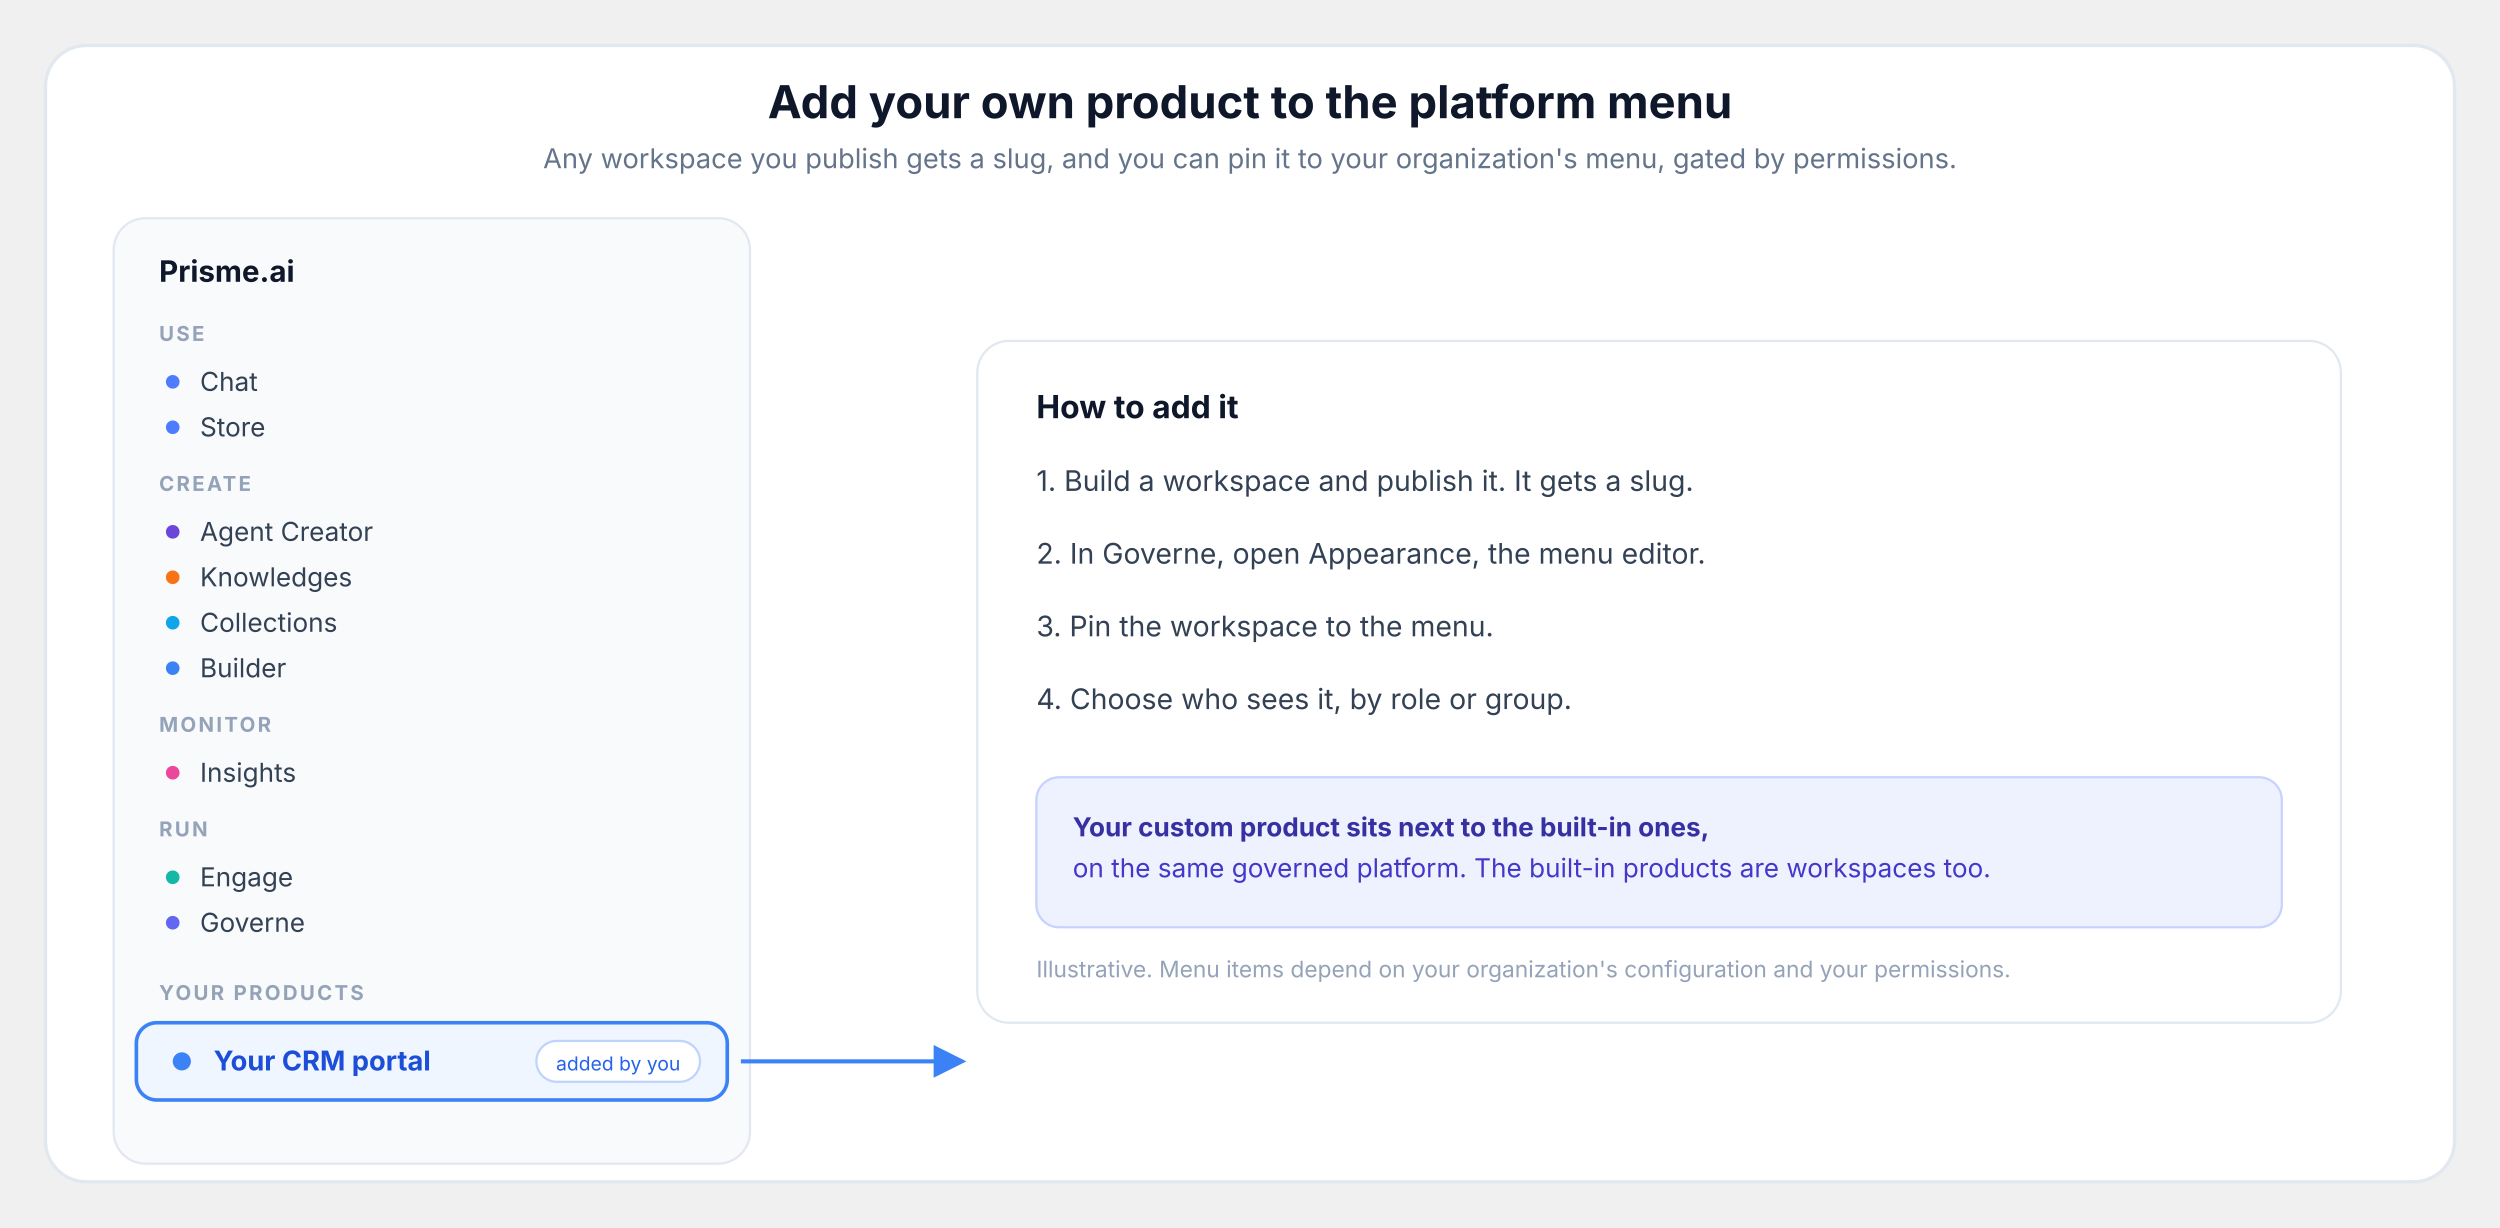
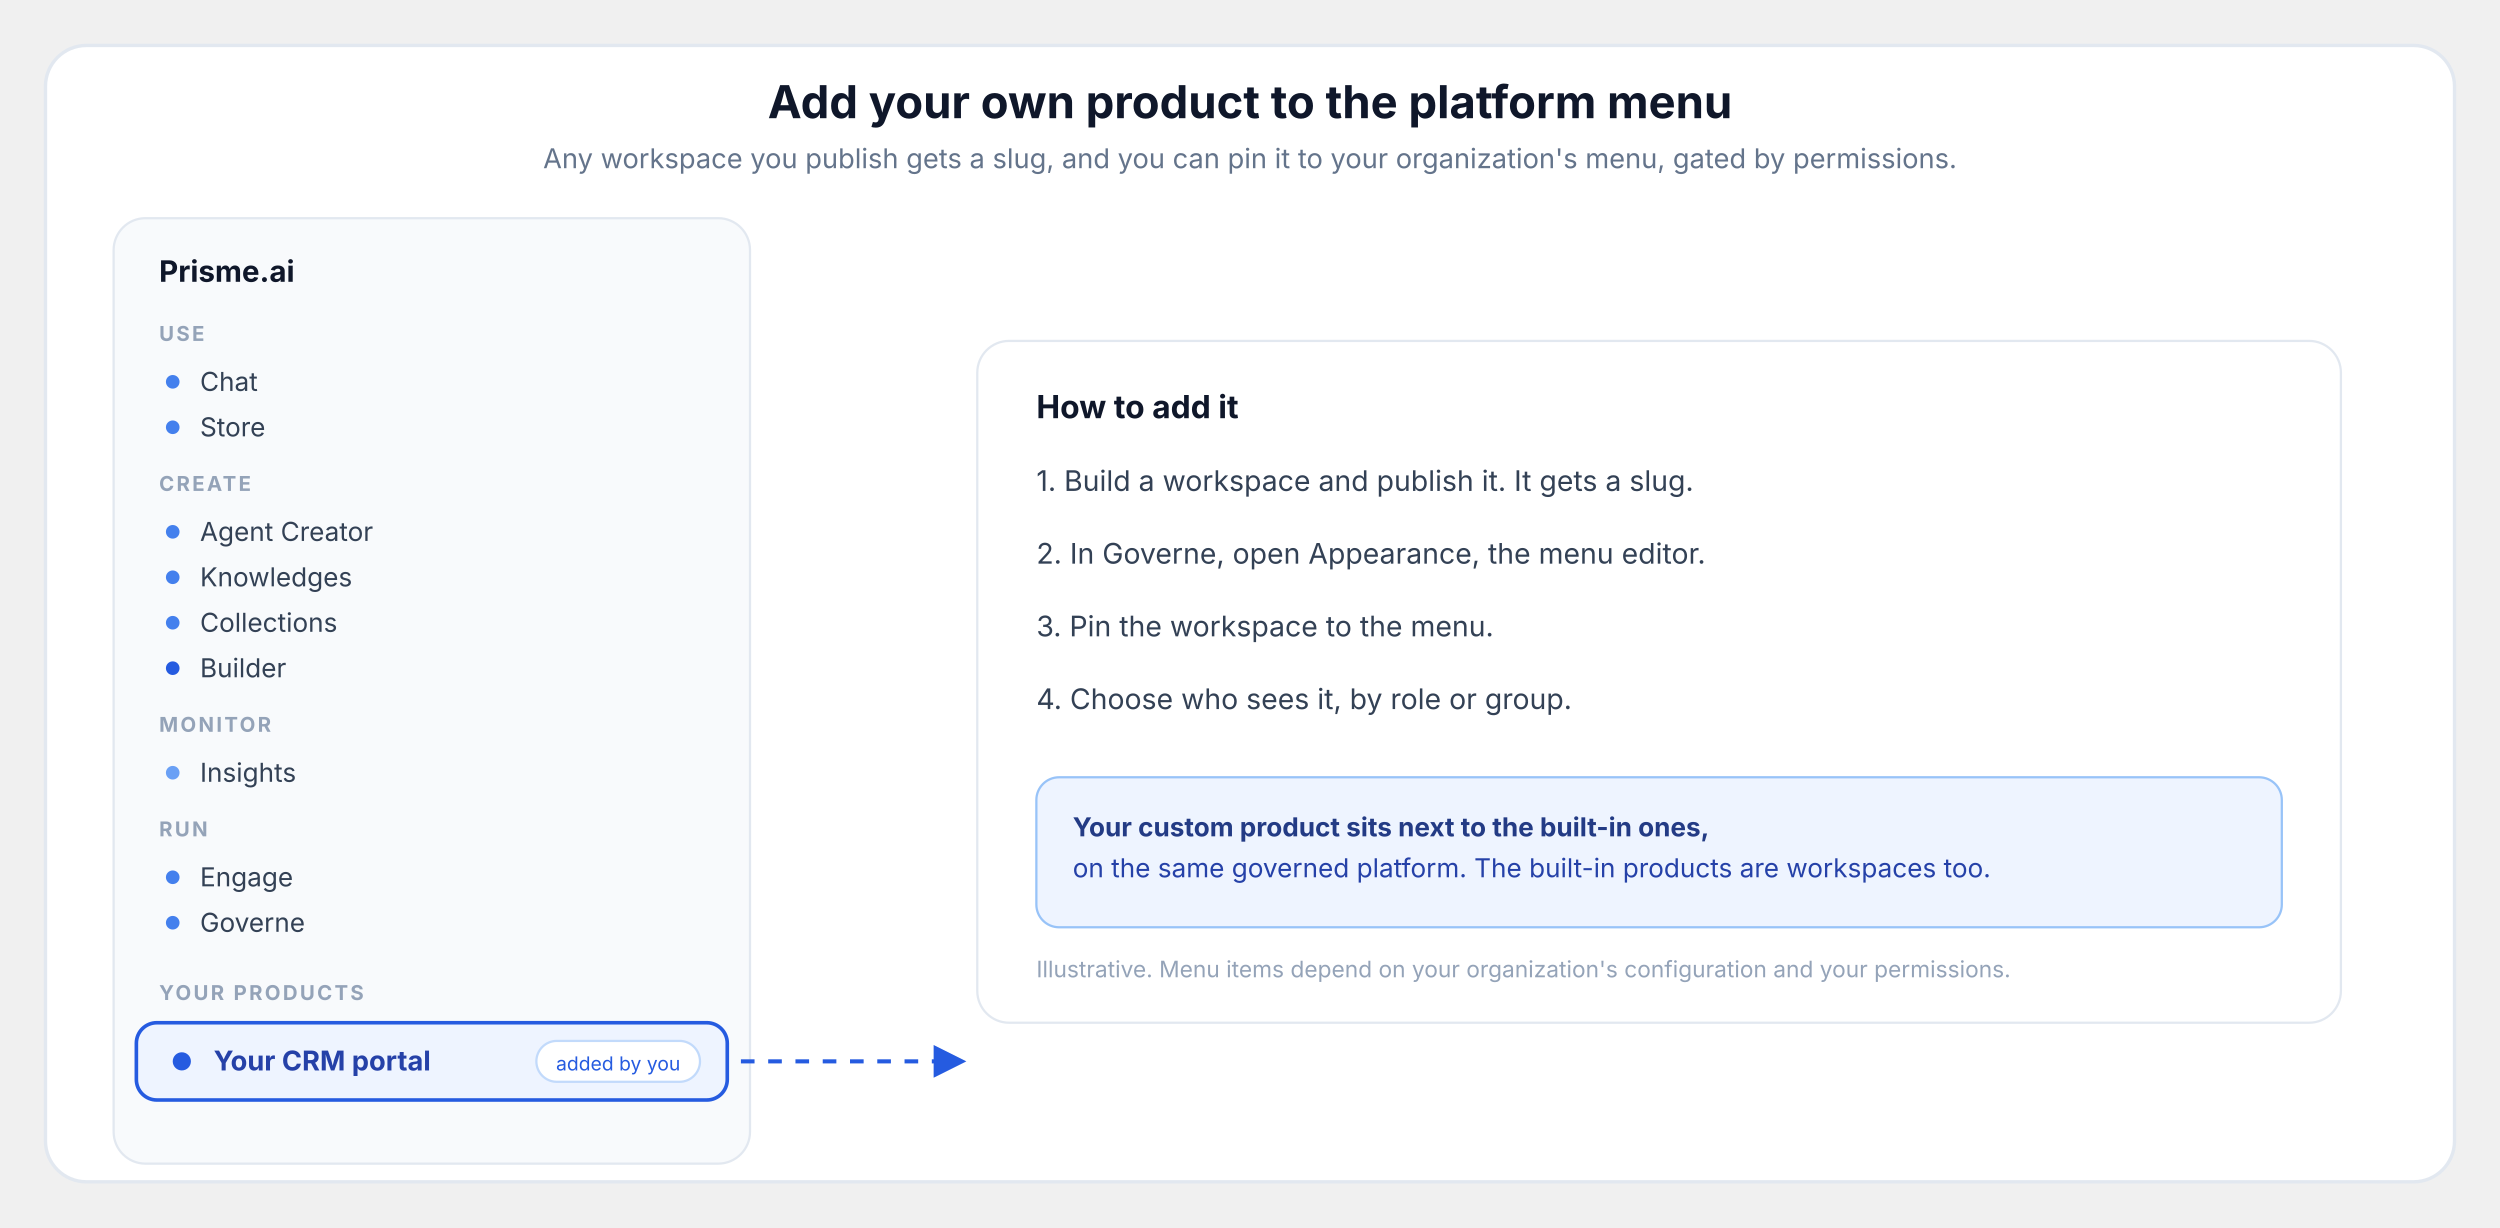
- <svg xmlns="http://www.w3.org/2000/svg" viewBox="0 0 1100 540" font-family="'Satoshi','Inter',system-ui,-apple-system,sans-serif">
+ <svg xmlns="http://www.w3.org/2000/svg" viewBox="0 0 1100 540" font-family="'PP Telegraf','Inter',system-ui,-apple-system,sans-serif">
+   <style>line[marker-end],path[marker-end]{stroke-dasharray:6 6;animation:pflow 1.5s linear infinite}@keyframes pflow{to{stroke-dashoffset:-24}}@media (prefers-reduced-motion:reduce){line[marker-end],path[marker-end]{animation:none}}</style>
  <defs>
    <marker id="ar" markerWidth="11" markerHeight="11" refX="4" refY="4" orient="auto">
-       <path d="M0,0 L8,4 L0,8 Z" fill="#3B82F6" />
+       <path d="M0,0 L8,4 L0,8 Z" fill="#255be0" />
    </marker>
    <style>.grp{font-size:9px;font-weight:700;letter-spacing:1px;fill:#94A3B8}.it{font-size:11.5px;fill:#334155}</style>
  </defs>
  <rect x="20" y="20" width="1060" height="500" rx="18" fill="#FFFFFF" stroke="#E2E8F0" stroke-width="1.5" />
  <text x="550" y="52" text-anchor="middle" font-size="20" font-weight="700" fill="#0F172A">Add your own product to the platform menu</text>
  <text x="550" y="74" text-anchor="middle" font-size="12" fill="#64748B">Any workspace you publish gets a slug, and you can pin it to your organization's menu, gated by permissions.</text>
  <rect x="50" y="96" width="280" height="416" rx="14" fill="#F8FAFC" stroke="#E2E8F0" />
  <text x="70" y="124" font-size="13" font-weight="700" fill="#0F172A">Prisme.ai</text>
  <text x="70" y="150" class="grp">USE</text>
-   <circle cx="76" cy="168" r="3" fill="#4D7CFF" />
+   <circle cx="76" cy="168" r="3" fill="#4480ed" />
  <text x="88" y="172" class="it">Chat</text>
-   <circle cx="76" cy="188" r="3" fill="#4D7CFF" />
+   <circle cx="76" cy="188" r="3" fill="#4480ed" />
  <text x="88" y="192" class="it">Store</text>
  <text x="70" y="216" class="grp">CREATE</text>
-   <circle cx="76" cy="234" r="3" fill="#6B47D9" />
+   <circle cx="76" cy="234" r="3" fill="#4480ed" />
  <text x="88" y="238" class="it">Agent Creator</text>
-   <circle cx="76" cy="254" r="3" fill="#F97316" />
+   <circle cx="76" cy="254" r="3" fill="#4480ed" />
  <text x="88" y="258" class="it">Knowledges</text>
-   <circle cx="76" cy="274" r="3" fill="#0EA5E9" />
+   <circle cx="76" cy="274" r="3" fill="#4480ed" />
  <text x="88" y="278" class="it">Collections</text>
-   <circle cx="76" cy="294" r="3" fill="#3B82F6" />
+   <circle cx="76" cy="294" r="3" fill="#255be0" />
  <text x="88" y="298" class="it">Builder</text>
  <text x="70" y="322" class="grp">MONITOR</text>
-   <circle cx="76" cy="340" r="3" fill="#EC4899" />
+   <circle cx="76" cy="340" r="3" fill="#6aa0f5" />
  <text x="88" y="344" class="it">Insights</text>
  <text x="70" y="368" class="grp">RUN</text>
-   <circle cx="76" cy="386" r="3" fill="#14B8A6" />
+   <circle cx="76" cy="386" r="3" fill="#4480ed" />
  <text x="88" y="390" class="it">Engage</text>
-   <circle cx="76" cy="406" r="3" fill="#6366F1" />
+   <circle cx="76" cy="406" r="3" fill="#4480ed" />
  <text x="88" y="410" class="it">Governe</text>
-   <text x="70" y="440" class="grp" fill="#3B82F6">YOUR PRODUCTS</text>
-   <rect x="60" y="450" width="260" height="34" rx="9" fill="#EFF6FF" stroke="#3B82F6" stroke-width="1.6" />
-   <circle cx="80" cy="467" r="4" fill="#3B82F6" />
-   <text x="94" y="471" font-size="12" font-weight="700" fill="#1D4ED8">Your CRM portal</text>
-   <rect x="236" y="458" width="72" height="18" rx="9" fill="#FFFFFF" stroke="#BFD3FF" />
-   <text x="272" y="471" text-anchor="middle" font-size="8.5" fill="#2563EB">added by you</text>
-   <line x1="326" y1="467" x2="418" y2="467" stroke="#3B82F6" stroke-width="1.8" marker-end="url(#ar)" />
+   <text x="70" y="440" class="grp" fill="#255be0">YOUR PRODUCTS</text>
+   <rect x="60" y="450" width="260" height="34" rx="9" fill="#eef4ff" stroke="#255be0" stroke-width="1.6" />
+   <circle cx="80" cy="467" r="4" fill="#255be0" />
+   <text x="94" y="471" font-size="12" font-weight="700" fill="#2541a8">Your CRM portal</text>
+   <rect x="236" y="458" width="72" height="18" rx="9" fill="#FFFFFF" stroke="#c2dafb" />
+   <text x="272" y="471" text-anchor="middle" font-size="8.5" fill="#255be0">added by you</text>
+   <line x1="326" y1="467" x2="418" y2="467" stroke="#255be0" stroke-width="1.8" marker-end="url(#ar)" />
  <rect x="430" y="150" width="600" height="300" rx="14" fill="#FFFFFF" stroke="#E2E8F0" />
  <text x="456" y="184" font-size="14" font-weight="700" fill="#0F172A">How to add it</text>
  <text x="456" y="216" font-size="12.5" fill="#334155">1. Build a workspace and publish it. It gets a slug.</text>
  <text x="456" y="248" font-size="12.5" fill="#334155">2. In Governe, open Appearance, the menu editor.</text>
  <text x="456" y="280" font-size="12.5" fill="#334155">3. Pin the workspace to the menu.</text>
  <text x="456" y="312" font-size="12.5" fill="#334155">4. Choose who sees it, by role or group.</text>
-   <rect x="456" y="342" width="548" height="66" rx="10" fill="#EEF2FF" stroke="#C7D2FE" />
-   <text x="472" y="368" font-size="11.5" font-weight="700" fill="#3730A3">Your custom product sits next to the built-in ones,</text>
-   <text x="472" y="386" font-size="11.5" fill="#4338CA">on the same governed platform. The built-in products are workspaces too.</text>
+   <rect x="456" y="342" width="548" height="66" rx="10" fill="#eef4ff" stroke="#98c3f8" />
+   <text x="472" y="368" font-size="11.5" font-weight="700" fill="#233b85">Your custom product sits next to the built-in ones,</text>
+   <text x="472" y="386" font-size="11.5" fill="#2541a8">on the same governed platform. The built-in products are workspaces too.</text>
  <text x="456" y="430" font-size="10" fill="#94A3B8">Illustrative. Menu items depend on your organization's configuration and your permissions.</text>
</svg>
